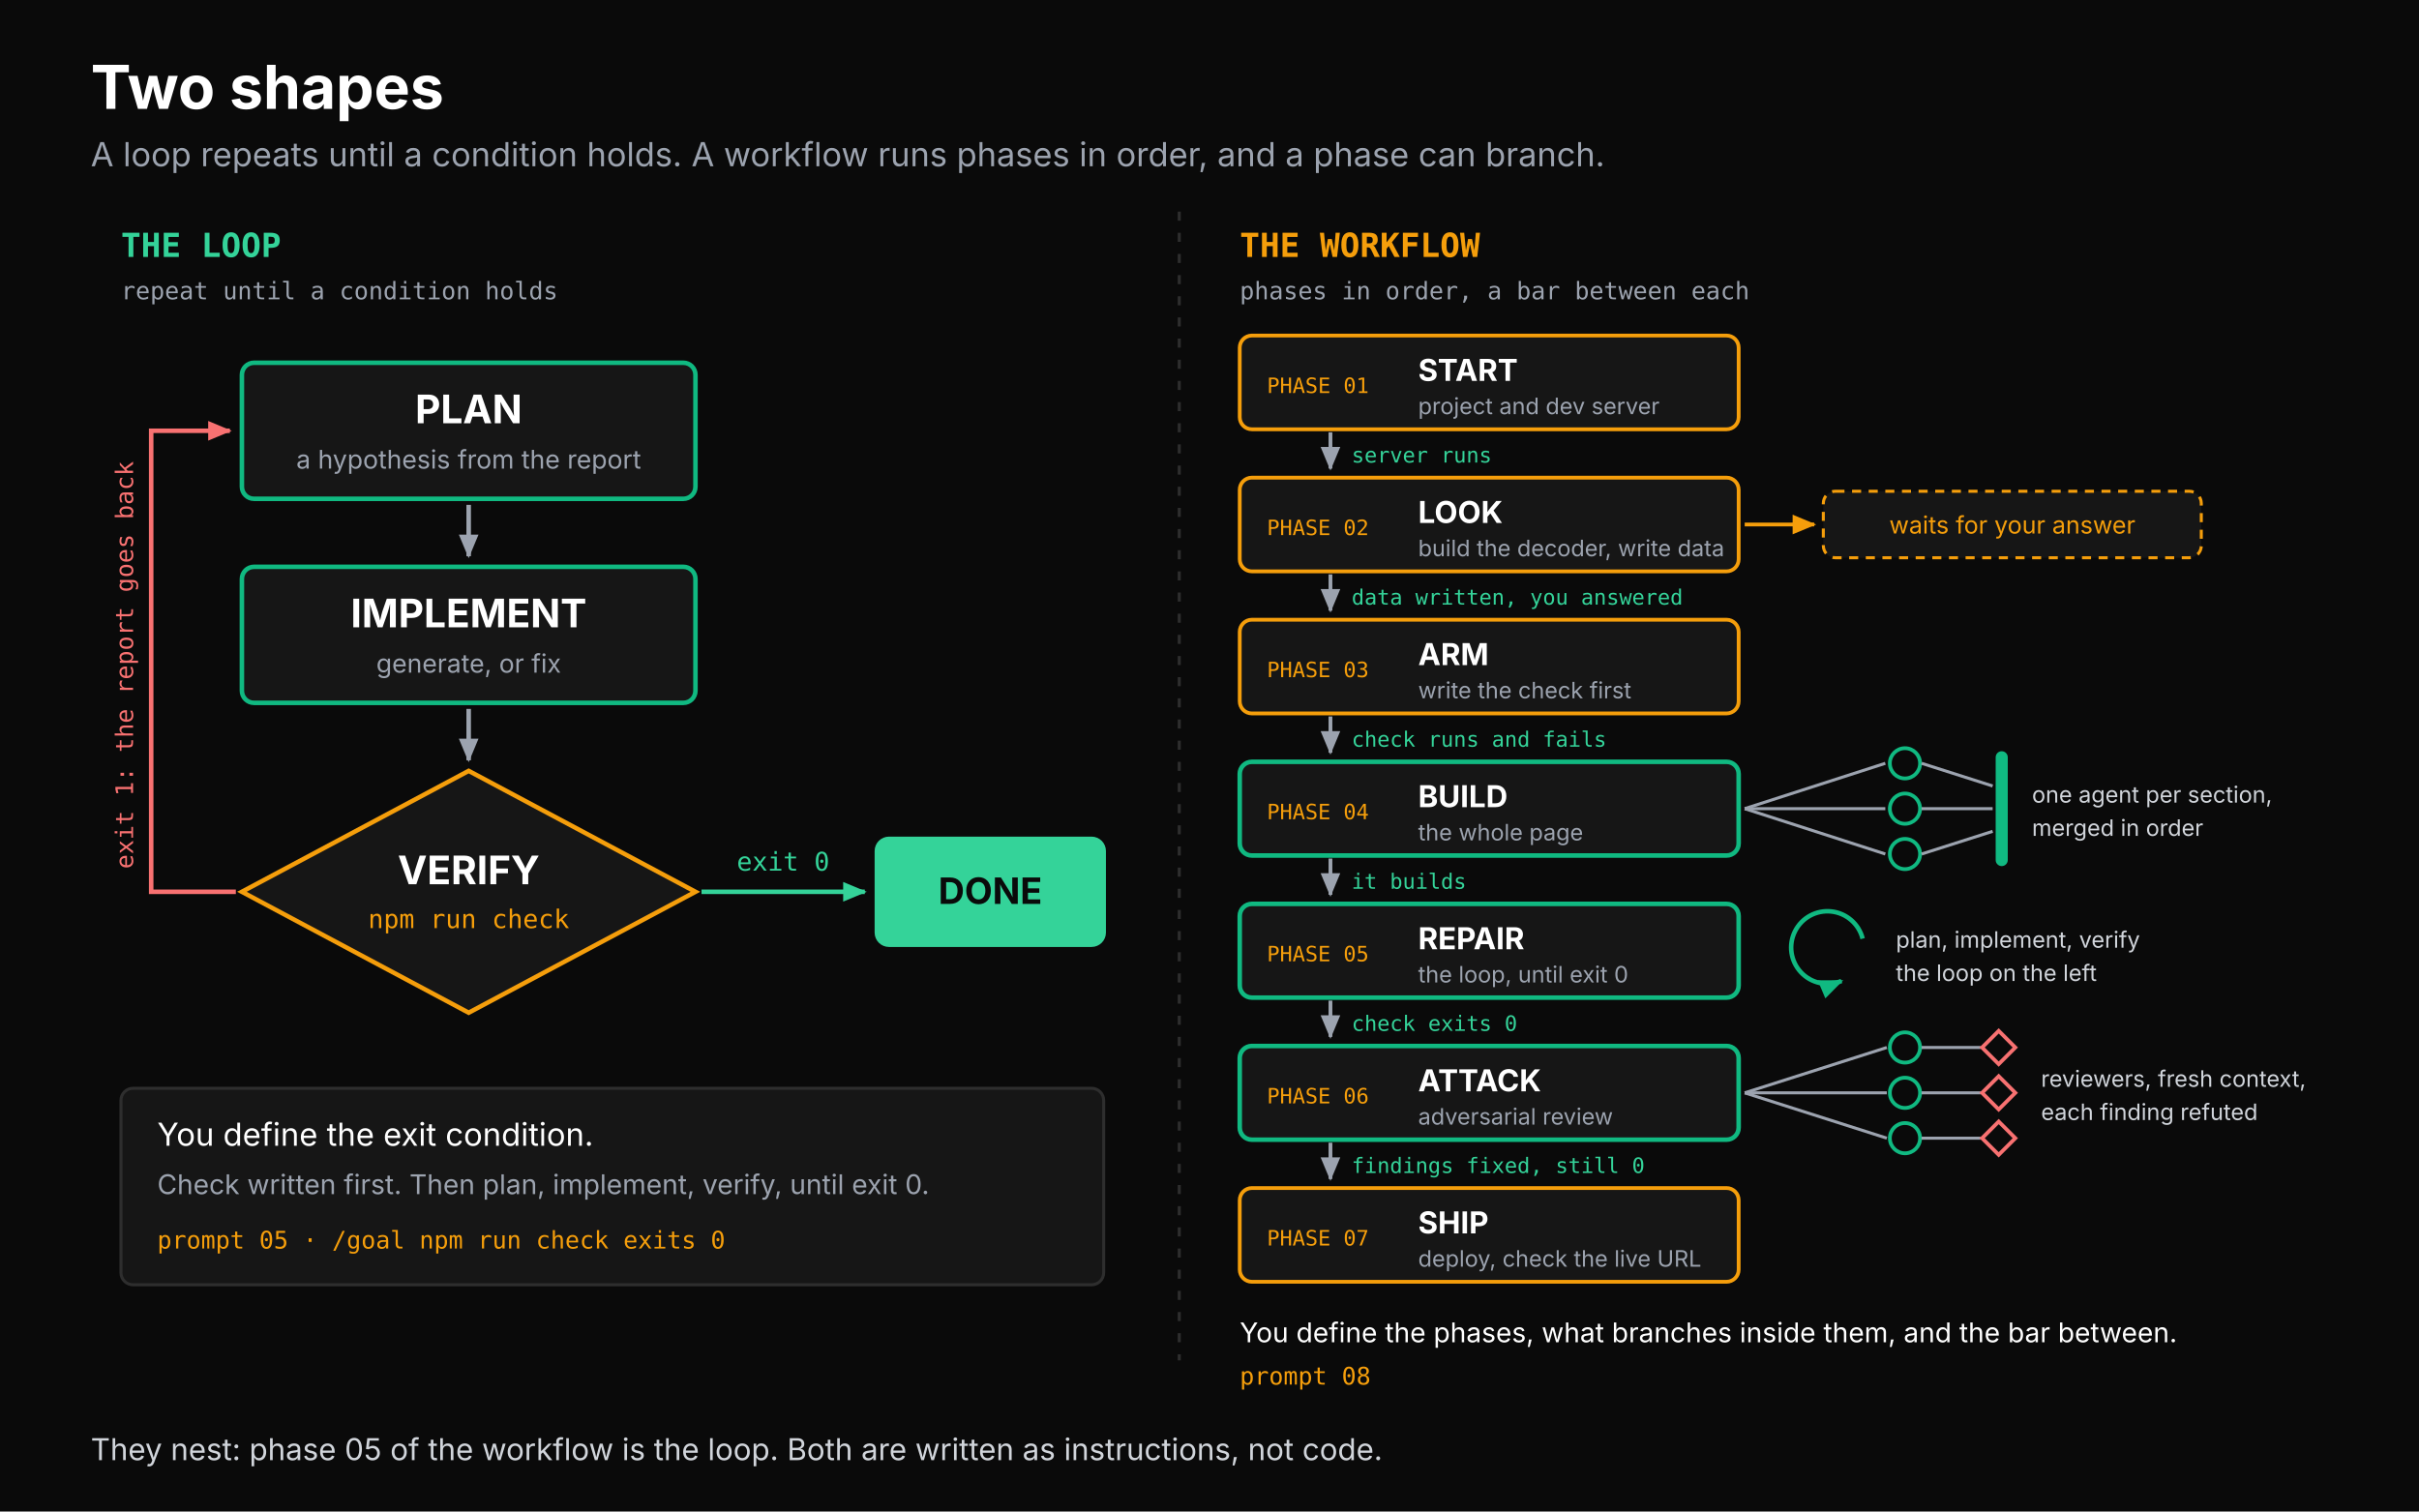
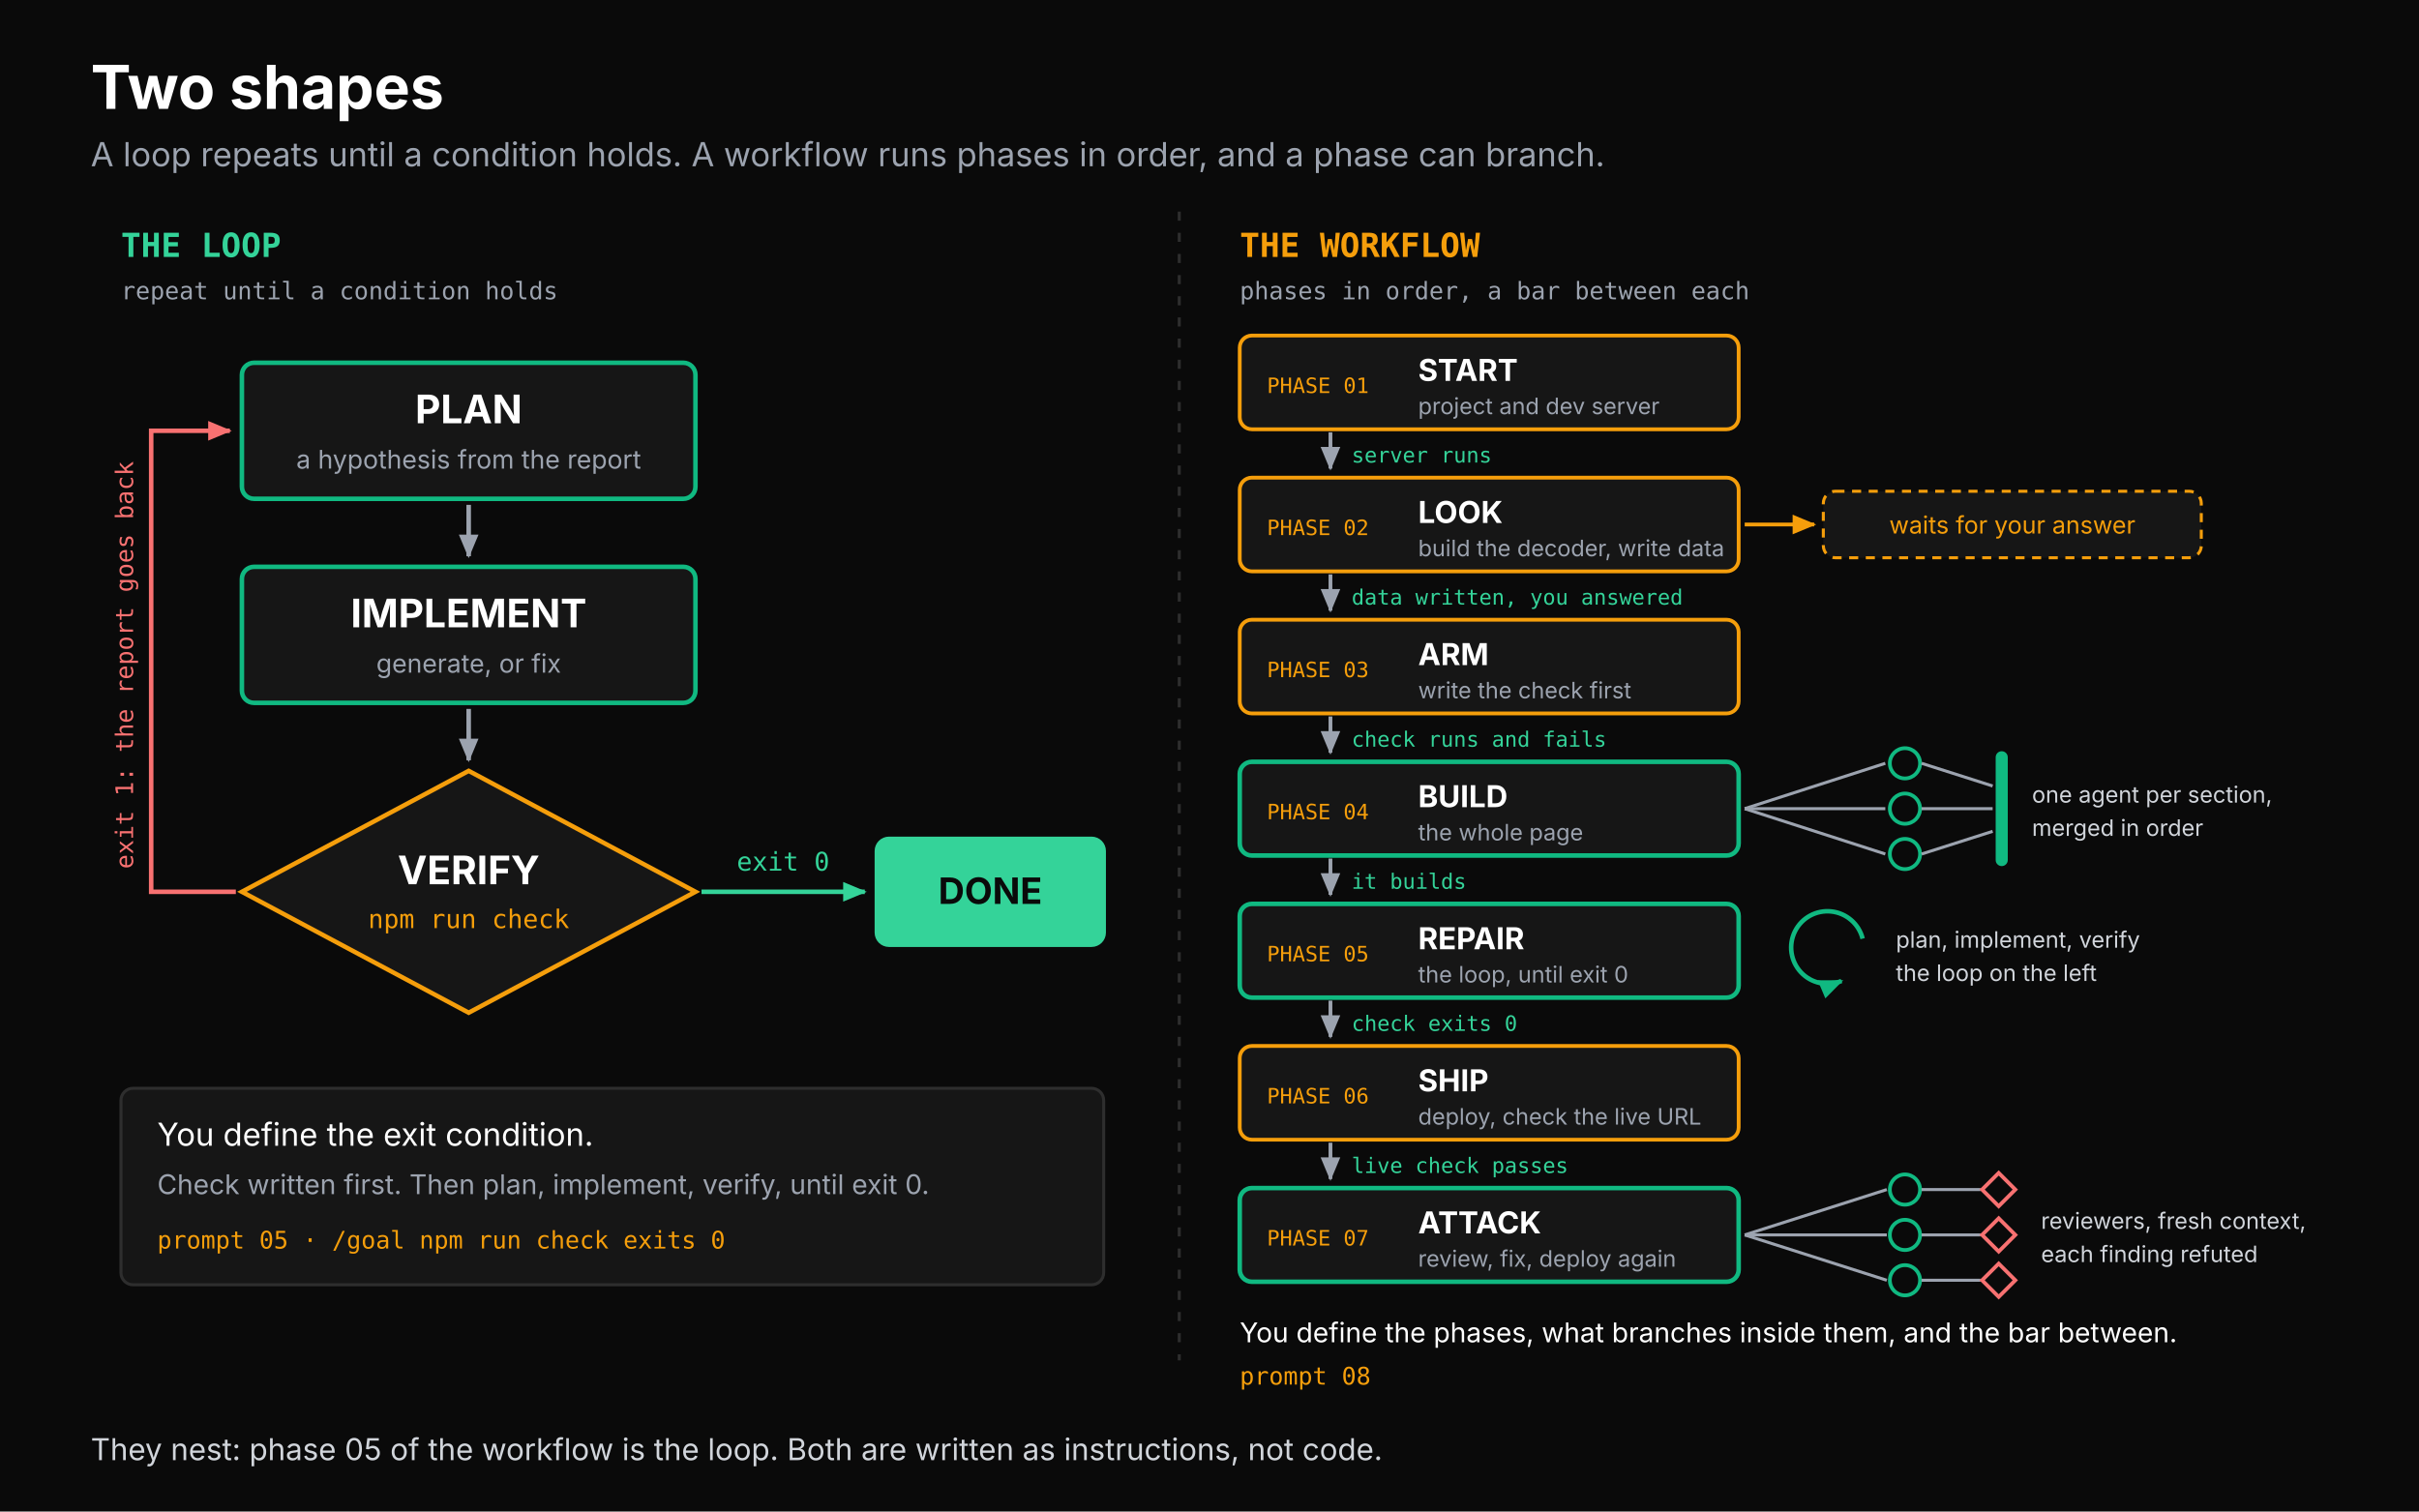
<svg xmlns="http://www.w3.org/2000/svg" viewBox="0 0 1600 1000" width="1600" height="1000" role="img" aria-labelledby="t07 d07">
  <defs>
    <marker id="m-n" viewBox="0 0 12 10" refX="11" refY="5" markerWidth="16" markerHeight="13" markerUnits="userSpaceOnUse" orient="auto">
      <path d="M0 0 L12 5 L0 10 Z" fill="#9CA3AF" />
    </marker>
    <marker id="m-s" viewBox="0 0 12 10" refX="11" refY="5" markerWidth="16" markerHeight="13" markerUnits="userSpaceOnUse" orient="auto">
      <path d="M0 0 L12 5 L0 10 Z" fill="#34D399" />
    </marker>
    <marker id="m-r" viewBox="0 0 12 10" refX="11" refY="5" markerWidth="16" markerHeight="13" markerUnits="userSpaceOnUse" orient="auto">
      <path d="M0 0 L12 5 L0 10 Z" fill="#F87171" />
    </marker>
    <marker id="m-a" viewBox="0 0 12 10" refX="11" refY="5" markerWidth="16" markerHeight="13" markerUnits="userSpaceOnUse" orient="auto">
      <path d="M0 0 L12 5 L0 10 Z" fill="#F59E0B" />
    </marker>
    <marker id="m-g" viewBox="0 0 12 10" refX="11" refY="5" markerWidth="16" markerHeight="13" markerUnits="userSpaceOnUse" orient="auto">
      <path d="M0 0 L12 5 L0 10 Z" fill="#10B981" />
    </marker>
  </defs>
  <rect x="0" y="0" width="1600" height="1000" fill="#0A0A0A" />
  <g font-family="Inter, system-ui, -apple-system, 'Segoe UI', Helvetica, Arial, sans-serif">
    <text x="60" y="72" font-size="40" font-weight="700" fill="#FFFFFF" text-anchor="start">Two shapes</text>
    <text x="60" y="110" font-size="22" font-weight="400" fill="#9CA3AF" text-anchor="start">A loop repeats until a condition holds. A workflow runs phases in order, and a phase can branch.</text>
    <line x1="780" y1="140" x2="780" y2="900" stroke="#2E2E2E" stroke-width="2" stroke-dasharray="6 8" />
    <text x="80" y="170" font-size="22" font-weight="700" fill="#34D399" text-anchor="start" font-family="'JetBrains Mono', ui-monospace, SFMono-Regular, Menlo, Consolas, monospace">THE LOOP</text>
    <text x="80" y="198" font-size="16" font-weight="400" fill="#9CA3AF" text-anchor="start" font-family="'JetBrains Mono', ui-monospace, SFMono-Regular, Menlo, Consolas, monospace">repeat until a condition holds</text>
    <rect x="160" y="240" width="300" height="90" rx="8" fill="#161616" stroke="#10B981" stroke-width="3" />
    <text x="310" y="280" font-size="26" font-weight="700" fill="#FFFFFF" text-anchor="middle">PLAN</text>
    <text x="310" y="310" font-size="17" font-weight="400" fill="#9CA3AF" text-anchor="middle">a hypothesis from the report</text>
    <path d="M310 334 V368" fill="none" stroke="#9CA3AF" stroke-width="3" marker-end="url(#m-n)" />
    <rect x="160" y="375" width="300" height="90" rx="8" fill="#161616" stroke="#10B981" stroke-width="3" />
    <text x="310" y="415" font-size="26" font-weight="700" fill="#FFFFFF" text-anchor="middle">IMPLEMENT</text>
    <text x="310" y="445" font-size="17" font-weight="400" fill="#9CA3AF" text-anchor="middle">generate, or fix</text>
    <path d="M310 469 V503" fill="none" stroke="#9CA3AF" stroke-width="3" marker-end="url(#m-n)" />
    <polygon points="160,590 310,510 460,590 310,670" fill="#161616" stroke="#F59E0B" stroke-width="3" />
    <text x="310" y="585" font-size="26" font-weight="700" fill="#FFFFFF" text-anchor="middle">VERIFY</text>
    <text x="310" y="614" font-size="17" font-weight="400" fill="#F59E0B" text-anchor="middle" font-family="'JetBrains Mono', ui-monospace, SFMono-Regular, Menlo, Consolas, monospace">npm run check</text>
    <path d="M464 590 H572" fill="none" stroke="#34D399" stroke-width="3" marker-end="url(#m-s)" />
    <text x="518" y="576" font-size="17" font-weight="400" fill="#34D399" text-anchor="middle" font-family="'JetBrains Mono', ui-monospace, SFMono-Regular, Menlo, Consolas, monospace">exit 0</text>
    <rect x="580" y="555" width="150" height="70" rx="8" fill="#34D399" stroke="#34D399" stroke-width="3" />
    <text x="655" y="598" font-size="24" font-weight="700" fill="#0A0A0A" text-anchor="middle">DONE</text>
    <path d="M156 590 H100 V285 H152" fill="none" stroke="#F87171" stroke-width="3" marker-end="url(#m-r)" />
    <text x="88" y="440" font-size="16" font-weight="400" fill="#F87171" text-anchor="middle" font-family="'JetBrains Mono', ui-monospace, SFMono-Regular, Menlo, Consolas, monospace" transform="rotate(-90 88 440)">exit 1: the report goes back</text>
    <rect x="80" y="720" width="650" height="130" rx="8" fill="#161616" stroke="#2E2E2E" stroke-width="2" />
    <text x="104" y="758" font-size="21" font-weight="400" fill="#FFFFFF" text-anchor="start">You define the exit condition.</text>
    <text x="104" y="790" font-size="18" font-weight="400" fill="#9CA3AF" text-anchor="start">Check written first. Then plan, implement, verify, until exit 0.</text>
    <text x="104" y="826" font-size="16" font-weight="400" fill="#F59E0B" text-anchor="start" font-family="'JetBrains Mono', ui-monospace, SFMono-Regular, Menlo, Consolas, monospace">prompt 05 · /goal npm run check exits 0</text>
    <text x="820" y="170" font-size="22" font-weight="700" fill="#F59E0B" text-anchor="start" font-family="'JetBrains Mono', ui-monospace, SFMono-Regular, Menlo, Consolas, monospace">THE WORKFLOW</text>
    <text x="820" y="198" font-size="16" font-weight="400" fill="#9CA3AF" text-anchor="start" font-family="'JetBrains Mono', ui-monospace, SFMono-Regular, Menlo, Consolas, monospace">phases in order, a bar between each</text>
    <rect x="820" y="222" width="330" height="62" rx="8" fill="#161616" stroke="#F59E0B" stroke-width="2.5" />
    <text x="838" y="260" font-size="14" font-weight="400" fill="#F59E0B" text-anchor="start" font-family="'JetBrains Mono', ui-monospace, SFMono-Regular, Menlo, Consolas, monospace">PHASE 01</text>
    <text x="938" y="252" font-size="20" font-weight="700" fill="#FFFFFF" text-anchor="start">START</text>
    <text x="938" y="274" font-size="15" font-weight="400" fill="#9CA3AF" text-anchor="start">project and dev server</text>
    <path d="M880 286 V310" fill="none" stroke="#9CA3AF" stroke-width="2.5" marker-end="url(#m-n)" />
    <text x="894" y="306" font-size="14" font-weight="400" fill="#34D399" text-anchor="start" font-family="'JetBrains Mono', ui-monospace, SFMono-Regular, Menlo, Consolas, monospace">server runs</text>
    <rect x="820" y="316" width="330" height="62" rx="8" fill="#161616" stroke="#F59E0B" stroke-width="2.5" />
    <text x="838" y="354" font-size="14" font-weight="400" fill="#F59E0B" text-anchor="start" font-family="'JetBrains Mono', ui-monospace, SFMono-Regular, Menlo, Consolas, monospace">PHASE 02</text>
    <text x="938" y="346" font-size="20" font-weight="700" fill="#FFFFFF" text-anchor="start">LOOK</text>
    <text x="938" y="368" font-size="15" font-weight="400" fill="#9CA3AF" text-anchor="start">build the decoder, write data</text>
    <path d="M880 380 V404" fill="none" stroke="#9CA3AF" stroke-width="2.5" marker-end="url(#m-n)" />
    <text x="894" y="400" font-size="14" font-weight="400" fill="#34D399" text-anchor="start" font-family="'JetBrains Mono', ui-monospace, SFMono-Regular, Menlo, Consolas, monospace">data written, you answered</text>
    <rect x="820" y="410" width="330" height="62" rx="8" fill="#161616" stroke="#F59E0B" stroke-width="2.5" />
    <text x="838" y="448" font-size="14" font-weight="400" fill="#F59E0B" text-anchor="start" font-family="'JetBrains Mono', ui-monospace, SFMono-Regular, Menlo, Consolas, monospace">PHASE 03</text>
    <text x="938" y="440" font-size="20" font-weight="700" fill="#FFFFFF" text-anchor="start">ARM</text>
    <text x="938" y="462" font-size="15" font-weight="400" fill="#9CA3AF" text-anchor="start">write the check first</text>
    <path d="M880 474 V498" fill="none" stroke="#9CA3AF" stroke-width="2.5" marker-end="url(#m-n)" />
    <text x="894" y="494" font-size="14" font-weight="400" fill="#34D399" text-anchor="start" font-family="'JetBrains Mono', ui-monospace, SFMono-Regular, Menlo, Consolas, monospace">check runs and fails</text>
    <rect x="820" y="504" width="330" height="62" rx="8" fill="#161616" stroke="#10B981" stroke-width="3" />
    <text x="838" y="542" font-size="14" font-weight="400" fill="#F59E0B" text-anchor="start" font-family="'JetBrains Mono', ui-monospace, SFMono-Regular, Menlo, Consolas, monospace">PHASE 04</text>
    <text x="938" y="534" font-size="20" font-weight="700" fill="#FFFFFF" text-anchor="start">BUILD</text>
    <text x="938" y="556" font-size="15" font-weight="400" fill="#9CA3AF" text-anchor="start">the whole page</text>
    <path d="M880 568 V592" fill="none" stroke="#9CA3AF" stroke-width="2.5" marker-end="url(#m-n)" />
    <text x="894" y="588" font-size="14" font-weight="400" fill="#34D399" text-anchor="start" font-family="'JetBrains Mono', ui-monospace, SFMono-Regular, Menlo, Consolas, monospace">it builds</text>
    <rect x="820" y="598" width="330" height="62" rx="8" fill="#161616" stroke="#10B981" stroke-width="3" />
    <text x="838" y="636" font-size="14" font-weight="400" fill="#F59E0B" text-anchor="start" font-family="'JetBrains Mono', ui-monospace, SFMono-Regular, Menlo, Consolas, monospace">PHASE 05</text>
    <text x="938" y="628" font-size="20" font-weight="700" fill="#FFFFFF" text-anchor="start">REPAIR</text>
    <text x="938" y="650" font-size="15" font-weight="400" fill="#9CA3AF" text-anchor="start">the loop, until exit 0</text>
    <path d="M880 662 V686" fill="none" stroke="#9CA3AF" stroke-width="2.5" marker-end="url(#m-n)" />
    <text x="894" y="682" font-size="14" font-weight="400" fill="#34D399" text-anchor="start" font-family="'JetBrains Mono', ui-monospace, SFMono-Regular, Menlo, Consolas, monospace">check exits 0</text>
-     <rect x="820" y="692" width="330" height="62" rx="8" fill="#161616" stroke="#10B981" stroke-width="3" />
+     <rect x="820" y="692" width="330" height="62" rx="8" fill="#161616" stroke="#F59E0B" stroke-width="2.5" />
    <text x="838" y="730" font-size="14" font-weight="400" fill="#F59E0B" text-anchor="start" font-family="'JetBrains Mono', ui-monospace, SFMono-Regular, Menlo, Consolas, monospace">PHASE 06</text>
-     <text x="938" y="722" font-size="20" font-weight="700" fill="#FFFFFF" text-anchor="start">ATTACK</text>
-     <text x="938" y="744" font-size="15" font-weight="400" fill="#9CA3AF" text-anchor="start">adversarial review</text>
+     <text x="938" y="722" font-size="20" font-weight="700" fill="#FFFFFF" text-anchor="start">SHIP</text>
+     <text x="938" y="744" font-size="15" font-weight="400" fill="#9CA3AF" text-anchor="start">deploy, check the live URL</text>
    <path d="M880 756 V780" fill="none" stroke="#9CA3AF" stroke-width="2.5" marker-end="url(#m-n)" />
-     <text x="894" y="776" font-size="14" font-weight="400" fill="#34D399" text-anchor="start" font-family="'JetBrains Mono', ui-monospace, SFMono-Regular, Menlo, Consolas, monospace">findings fixed, still 0</text>
-     <rect x="820" y="786" width="330" height="62" rx="8" fill="#161616" stroke="#F59E0B" stroke-width="2.5" />
+     <text x="894" y="776" font-size="14" font-weight="400" fill="#34D399" text-anchor="start" font-family="'JetBrains Mono', ui-monospace, SFMono-Regular, Menlo, Consolas, monospace">live check passes</text>
+     <rect x="820" y="786" width="330" height="62" rx="8" fill="#161616" stroke="#10B981" stroke-width="3" />
    <text x="838" y="824" font-size="14" font-weight="400" fill="#F59E0B" text-anchor="start" font-family="'JetBrains Mono', ui-monospace, SFMono-Regular, Menlo, Consolas, monospace">PHASE 07</text>
-     <text x="938" y="816" font-size="20" font-weight="700" fill="#FFFFFF" text-anchor="start">SHIP</text>
-     <text x="938" y="838" font-size="15" font-weight="400" fill="#9CA3AF" text-anchor="start">deploy, check the live URL</text>
+     <text x="938" y="816" font-size="20" font-weight="700" fill="#FFFFFF" text-anchor="start">ATTACK</text>
+     <text x="938" y="838" font-size="15" font-weight="400" fill="#9CA3AF" text-anchor="start">review, fix, deploy again</text>
    <path d="M1154 347 H1200" fill="none" stroke="#F59E0B" stroke-width="2.5" marker-end="url(#m-a)" />
    <rect x="1206" y="325" width="250" height="44" rx="8" fill="#161616" stroke="#F59E0B" stroke-width="2" stroke-dasharray="6 5" />
    <text x="1331" y="353" font-size="16" font-weight="400" fill="#F59E0B" text-anchor="middle">waits for your answer</text>
    <path d="M1154 535 L1247 505" fill="none" stroke="#9CA3AF" stroke-width="2" />
    <circle cx="1260" cy="505" r="10" fill="#0A0A0A" stroke="#10B981" stroke-width="2.5" />
    <path d="M1271 505 L1318 520" fill="none" stroke="#9CA3AF" stroke-width="2" />
    <path d="M1154 535 L1247 535" fill="none" stroke="#9CA3AF" stroke-width="2" />
    <circle cx="1260" cy="535" r="10" fill="#0A0A0A" stroke="#10B981" stroke-width="2.5" />
    <path d="M1271 535 L1318 535" fill="none" stroke="#9CA3AF" stroke-width="2" />
    <path d="M1154 535 L1247 565" fill="none" stroke="#9CA3AF" stroke-width="2" />
    <circle cx="1260" cy="565" r="10" fill="#0A0A0A" stroke="#10B981" stroke-width="2.5" />
    <path d="M1271 565 L1318 550" fill="none" stroke="#9CA3AF" stroke-width="2" />
    <rect x="1320" y="497" width="8" height="76" rx="4" fill="#10B981" />
    <text x="1344" y="531" font-size="15" font-weight="400" fill="#D1D5DB" text-anchor="start">one agent per section,</text>
    <text x="1344" y="553" font-size="15" font-weight="400" fill="#D1D5DB" text-anchor="start">merged in order</text>
    <path d="M1232 621 A 24 24 0 1 0 1218 649" fill="none" stroke="#10B981" stroke-width="3" marker-end="url(#m-g)" />
    <text x="1254" y="627" font-size="15" font-weight="400" fill="#D1D5DB" text-anchor="start">plan, implement, verify</text>
    <text x="1254" y="649" font-size="15" font-weight="400" fill="#D1D5DB" text-anchor="start">the loop on the left</text>
-     <path d="M1154 723 L1248 693" fill="none" stroke="#9CA3AF" stroke-width="2" />
-     <circle cx="1260" cy="693" r="10" fill="#0A0A0A" stroke="#10B981" stroke-width="2.5" />
-     <path d="M1271 693 H1310" fill="none" stroke="#9CA3AF" stroke-width="2" />
-     <polygon points="1322,682 1333,693 1322,704 1311,693" fill="#0A0A0A" stroke="#F87171" stroke-width="2.5" />
-     <path d="M1154 723 L1248 723" fill="none" stroke="#9CA3AF" stroke-width="2" />
-     <circle cx="1260" cy="723" r="10" fill="#0A0A0A" stroke="#10B981" stroke-width="2.5" />
-     <path d="M1271 723 H1310" fill="none" stroke="#9CA3AF" stroke-width="2" />
-     <polygon points="1322,712 1333,723 1322,734 1311,723" fill="#0A0A0A" stroke="#F87171" stroke-width="2.5" />
-     <path d="M1154 723 L1248 753" fill="none" stroke="#9CA3AF" stroke-width="2" />
-     <circle cx="1260" cy="753" r="10" fill="#0A0A0A" stroke="#10B981" stroke-width="2.5" />
-     <path d="M1271 753 H1310" fill="none" stroke="#9CA3AF" stroke-width="2" />
-     <polygon points="1322,742 1333,753 1322,764 1311,753" fill="#0A0A0A" stroke="#F87171" stroke-width="2.5" />
-     <text x="1350" y="719" font-size="15" font-weight="400" fill="#D1D5DB" text-anchor="start">reviewers, fresh context,</text>
-     <text x="1350" y="741" font-size="15" font-weight="400" fill="#D1D5DB" text-anchor="start">each finding refuted</text>
+     <path d="M1154 817 L1248 787" fill="none" stroke="#9CA3AF" stroke-width="2" />
+     <circle cx="1260" cy="787" r="10" fill="#0A0A0A" stroke="#10B981" stroke-width="2.5" />
+     <path d="M1271 787 H1310" fill="none" stroke="#9CA3AF" stroke-width="2" />
+     <polygon points="1322,776 1333,787 1322,798 1311,787" fill="#0A0A0A" stroke="#F87171" stroke-width="2.5" />
+     <path d="M1154 817 L1248 817" fill="none" stroke="#9CA3AF" stroke-width="2" />
+     <circle cx="1260" cy="817" r="10" fill="#0A0A0A" stroke="#10B981" stroke-width="2.5" />
+     <path d="M1271 817 H1310" fill="none" stroke="#9CA3AF" stroke-width="2" />
+     <polygon points="1322,806 1333,817 1322,828 1311,817" fill="#0A0A0A" stroke="#F87171" stroke-width="2.5" />
+     <path d="M1154 817 L1248 847" fill="none" stroke="#9CA3AF" stroke-width="2" />
+     <circle cx="1260" cy="847" r="10" fill="#0A0A0A" stroke="#10B981" stroke-width="2.5" />
+     <path d="M1271 847 H1310" fill="none" stroke="#9CA3AF" stroke-width="2" />
+     <polygon points="1322,836 1333,847 1322,858 1311,847" fill="#0A0A0A" stroke="#F87171" stroke-width="2.5" />
+     <text x="1350" y="813" font-size="15" font-weight="400" fill="#D1D5DB" text-anchor="start">reviewers, fresh context,</text>
+     <text x="1350" y="835" font-size="15" font-weight="400" fill="#D1D5DB" text-anchor="start">each finding refuted</text>
    <rect x="820" y="850" width="700" height="0" rx="8" fill="#161616" stroke="none" stroke-width="0" />
    <text x="820" y="888" font-size="18" font-weight="400" fill="#FFFFFF" text-anchor="start">You define the phases, what branches inside them, and the bar between.</text>
    <text x="820" y="916" font-size="16" font-weight="400" fill="#F59E0B" text-anchor="start" font-family="'JetBrains Mono', ui-monospace, SFMono-Regular, Menlo, Consolas, monospace">prompt 08</text>
    <text x="60" y="966" font-size="20" font-weight="400" fill="#D1D5DB" text-anchor="start">They nest: phase 05 of the workflow is the loop. Both are written as instructions, not code.</text>
  </g>
</svg>
